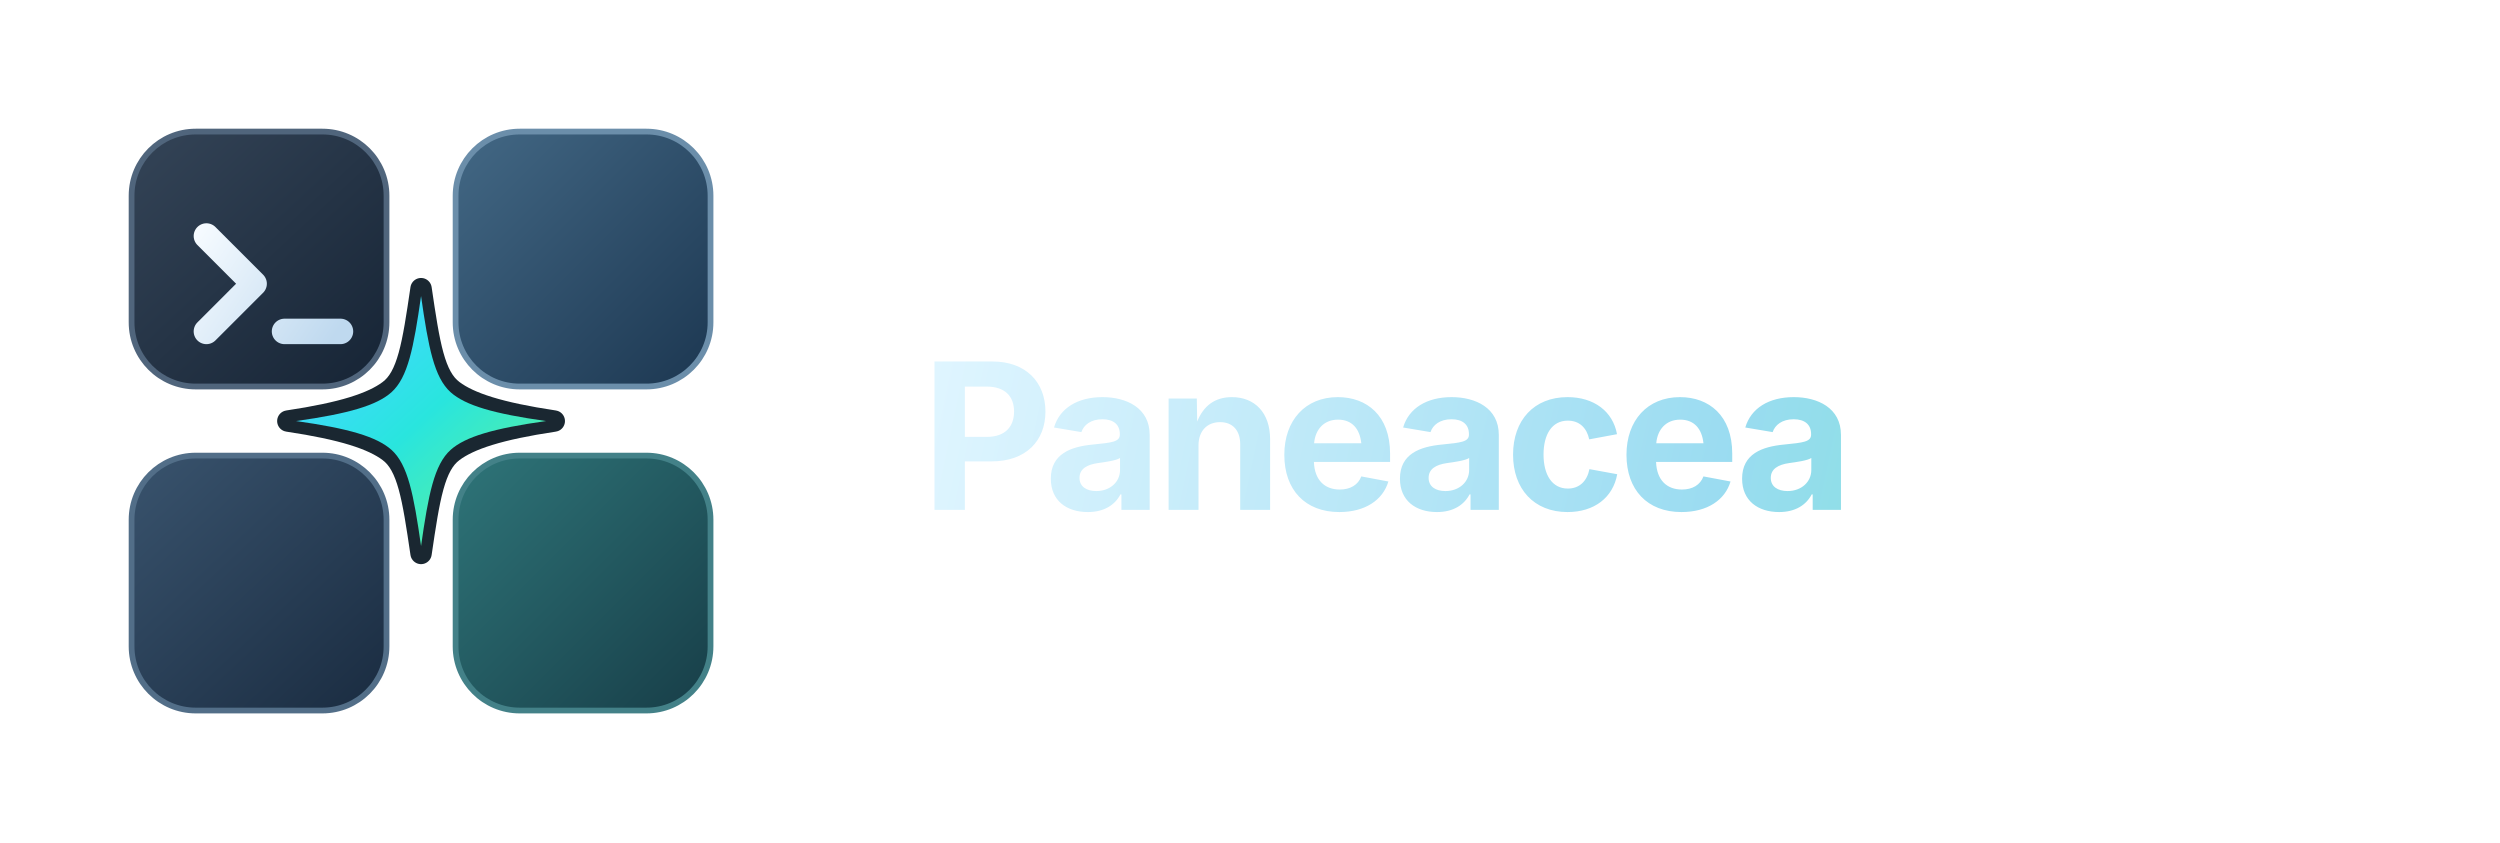
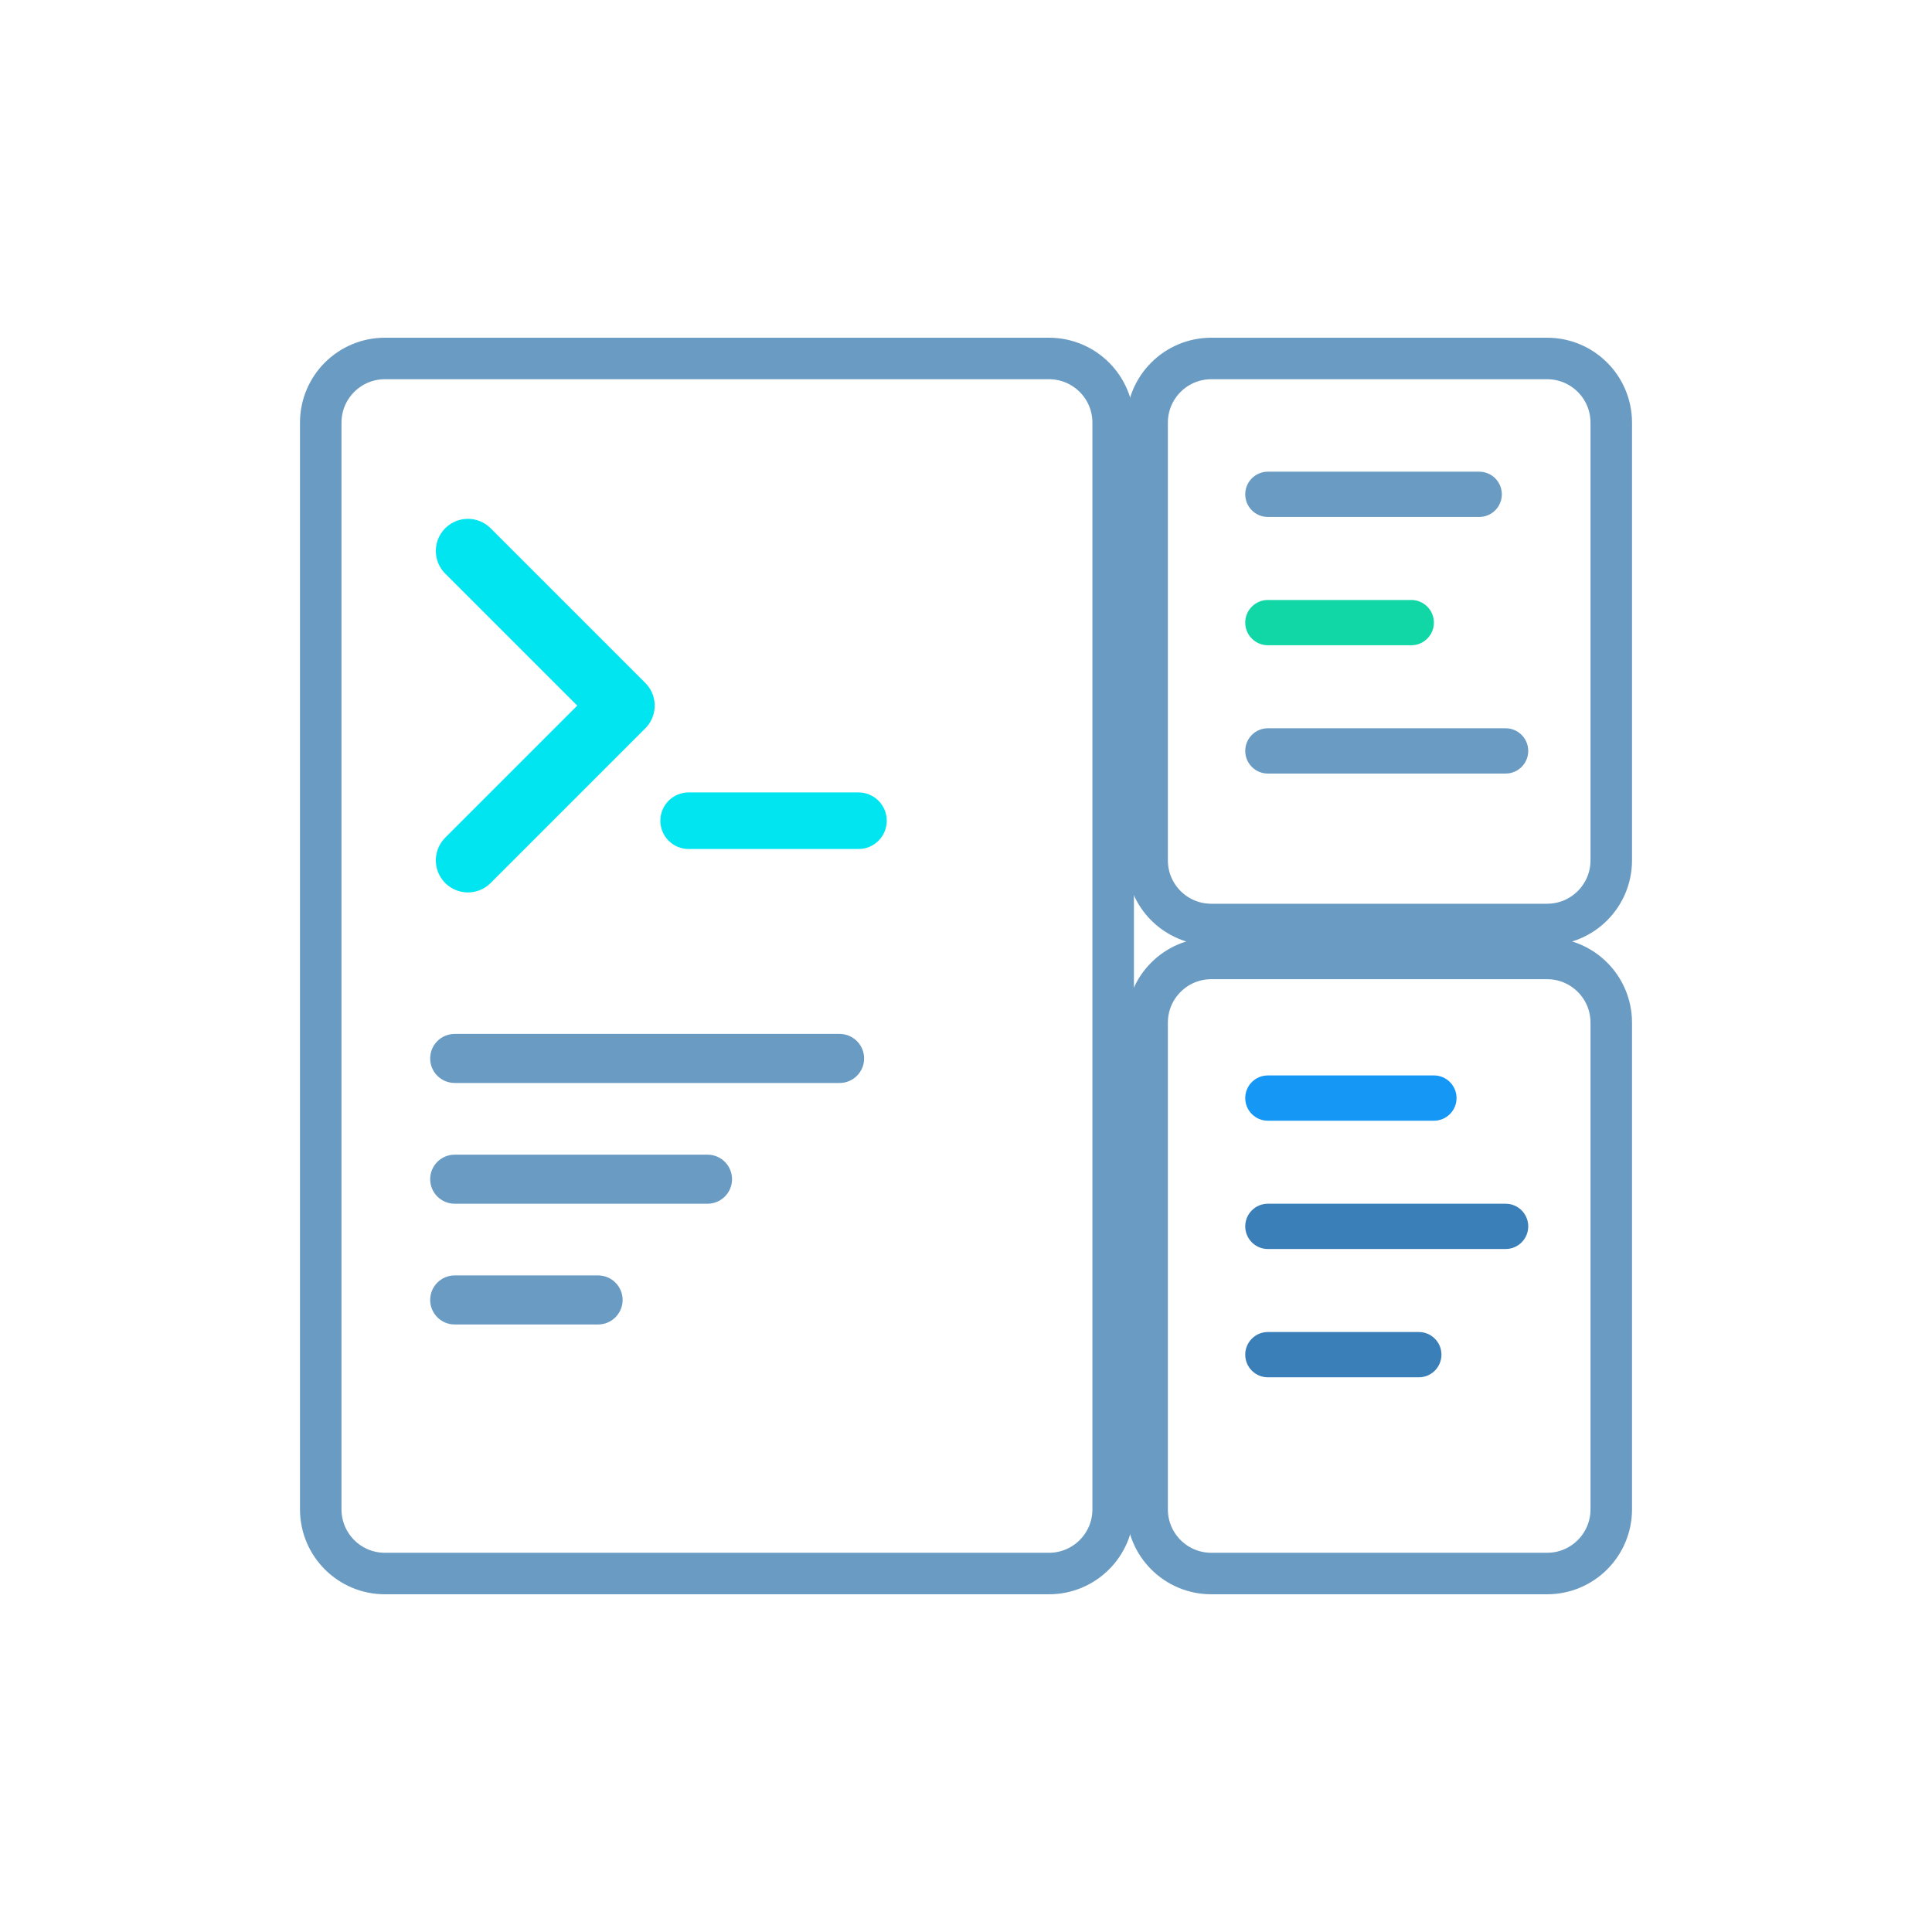
- <svg xmlns="http://www.w3.org/2000/svg" width="1520" height="512" viewBox="0 0 1520 512" role="img" aria-labelledby="title desc">
-   <defs>
-     <linearGradient id="topLeft" x1="176" y1="168" x2="452" y2="464" gradientUnits="userSpaceOnUse">
-       <stop stop-color="#334356" />
-       <stop offset="1" stop-color="#172536" />
-     </linearGradient>
-     <linearGradient id="topRight" x1="560" y1="168" x2="856" y2="464" gradientUnits="userSpaceOnUse">
-       <stop stop-color="#426784" />
-       <stop offset="1" stop-color="#1D3852" />
-     </linearGradient>
-     <linearGradient id="bottomLeft" x1="176" y1="560" x2="452" y2="856" gradientUnits="userSpaceOnUse">
-       <stop stop-color="#38526C" />
-       <stop offset="1" stop-color="#1B2D42" />
-     </linearGradient>
-     <linearGradient id="bottomRight" x1="560" y1="560" x2="856" y2="856" gradientUnits="userSpaceOnUse">
-       <stop stop-color="#2E7478" />
-       <stop offset="1" stop-color="#183F49" />
-     </linearGradient>
-     <linearGradient id="spark" x1="418" y1="408" x2="615" y2="622" gradientUnits="userSpaceOnUse">
-       <stop stop-color="#41D9FF" />
-       <stop offset="0.48" stop-color="#29E5DE" />
-       <stop offset="1" stop-color="#55F0A4" />
-     </linearGradient>
-     <linearGradient id="terminal" x1="242" y1="278" x2="416" y2="394" gradientUnits="userSpaceOnUse">
-       <stop stop-color="#F6FBFF" />
-       <stop offset="1" stop-color="#BFD9EF" />
-     </linearGradient>
-     <linearGradient id="wordmark" x1="580" y1="170" x2="1430" y2="350" gradientUnits="userSpaceOnUse">
-       <stop stop-color="#DFF5FF" />
-       <stop offset="0.55" stop-color="#9BDCF1" />
-       <stop offset="1" stop-color="#66E5C5" />
-     </linearGradient>
-   </defs>
-   <g transform="scale(0.5)">
-     <rect x="160" y="160" width="310" height="310" rx="78" fill="url(#topLeft)" stroke="#50657C" stroke-width="7" />
-     <rect x="554" y="160" width="310" height="310" rx="78" fill="url(#topRight)" stroke="#6B8EAA" stroke-width="7" />
-     <rect x="160" y="554" width="310" height="310" rx="78" fill="url(#bottomLeft)" stroke="#526E88" stroke-width="7" />
-     <rect x="554" y="554" width="310" height="310" rx="78" fill="url(#bottomRight)" stroke="#438188" stroke-width="7" />
-     <path d="M512 351C522 419 528 458 551 475C571 490 607 502 674 512C607 522 571 534 551 549C528 566 522 605 512 673C502 605 496 566 473 549C453 534 417 522 350 512C417 502 453 490 473 475C496 458 502 419 512 351Z" fill="#0A1822" stroke="#0A1822" stroke-width="26" stroke-linejoin="round" opacity="0.93" />
-     <path d="M512 360C521 423 528 459 548 477C566 493 600 503 664 512C600 521 566 531 548 547C528 565 521 601 512 664C503 601 496 565 476 547C458 531 424 521 360 512C424 503 458 493 476 477C496 459 503 423 512 360Z" fill="url(#spark)" />
-     <path d="M251 287L309 345L251 403" fill="none" stroke="url(#terminal)" stroke-width="31" stroke-linecap="round" stroke-linejoin="round" />
-     <path d="M346 403H414" fill="none" stroke="url(#terminal)" stroke-width="31" stroke-linecap="round" />
+ <svg xmlns="http://www.w3.org/2000/svg" viewBox="0 0 1024 1024">
+   <g fill="none" stroke="#6A9BC3" stroke-width="22" stroke-linejoin="round">
+     <rect x="170" y="190" width="420" height="644" rx="34" />
+     <rect x="608" y="190" width="246" height="300" rx="34" />
+     <rect x="608" y="508" width="246" height="326" rx="34" />
  </g>
-   <text x="560" y="310" fill="url(#wordmark)" font-family="Segoe UI, Inter, Arial, sans-serif" font-size="124" font-weight="650" letter-spacing="-4">Paneacea</text>
+   <path d="M248 292 L330 374 L248 456" fill="none" stroke="#00E5F0" stroke-width="34" stroke-linecap="round" stroke-linejoin="round" />
+   <rect x="350" y="420" width="120" height="30" rx="15" fill="#00E5F0" />
+   <rect x="228" y="548" width="230" height="26" rx="13" fill="#6A9BC3" />
+   <rect x="228" y="612" width="160" height="26" rx="13" fill="#6A9BC3" />
+   <rect x="228" y="676" width="102" height="26" rx="13" fill="#6A9BC3" />
+   <rect x="660" y="250" width="136" height="24" rx="12" fill="#6A9BC3" />
+   <rect x="660" y="318" width="100" height="24" rx="12" fill="#11D7A7" />
+   <rect x="660" y="386" width="150" height="24" rx="12" fill="#6A9BC3" />
+   <rect x="660" y="570" width="112" height="24" rx="12" fill="#1597F5" />
+   <rect x="660" y="638" width="150" height="24" rx="12" fill="#3A7FB8" />
+   <rect x="660" y="706" width="104" height="24" rx="12" fill="#3A7FB8" />
</svg>
